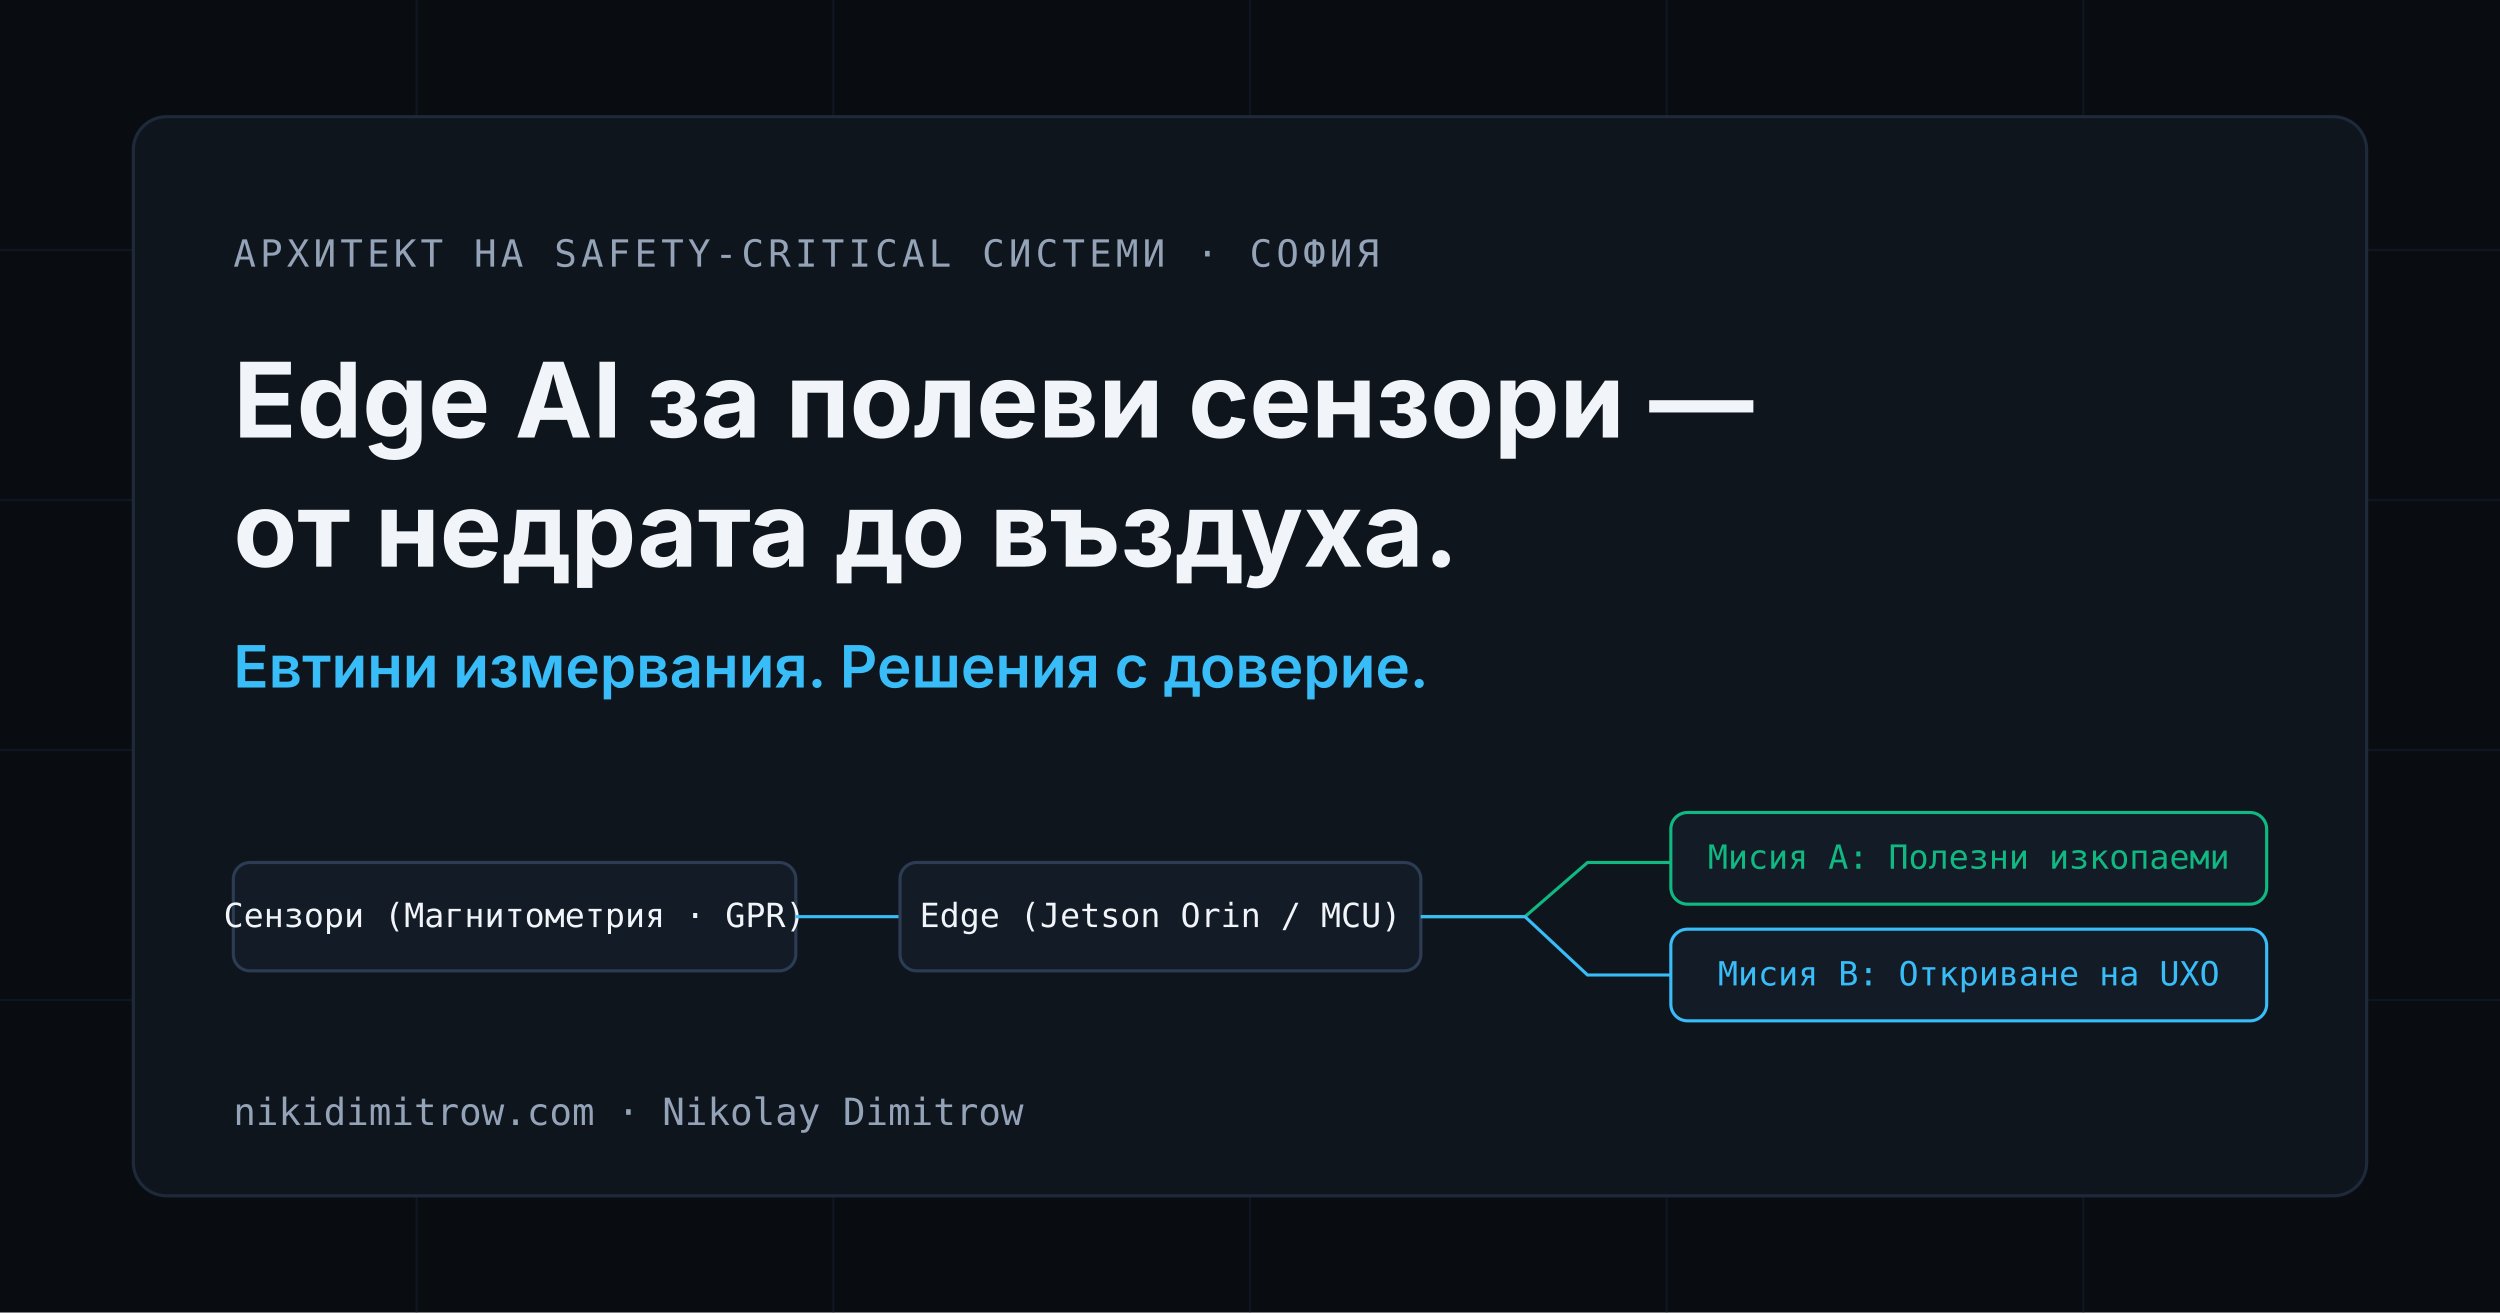
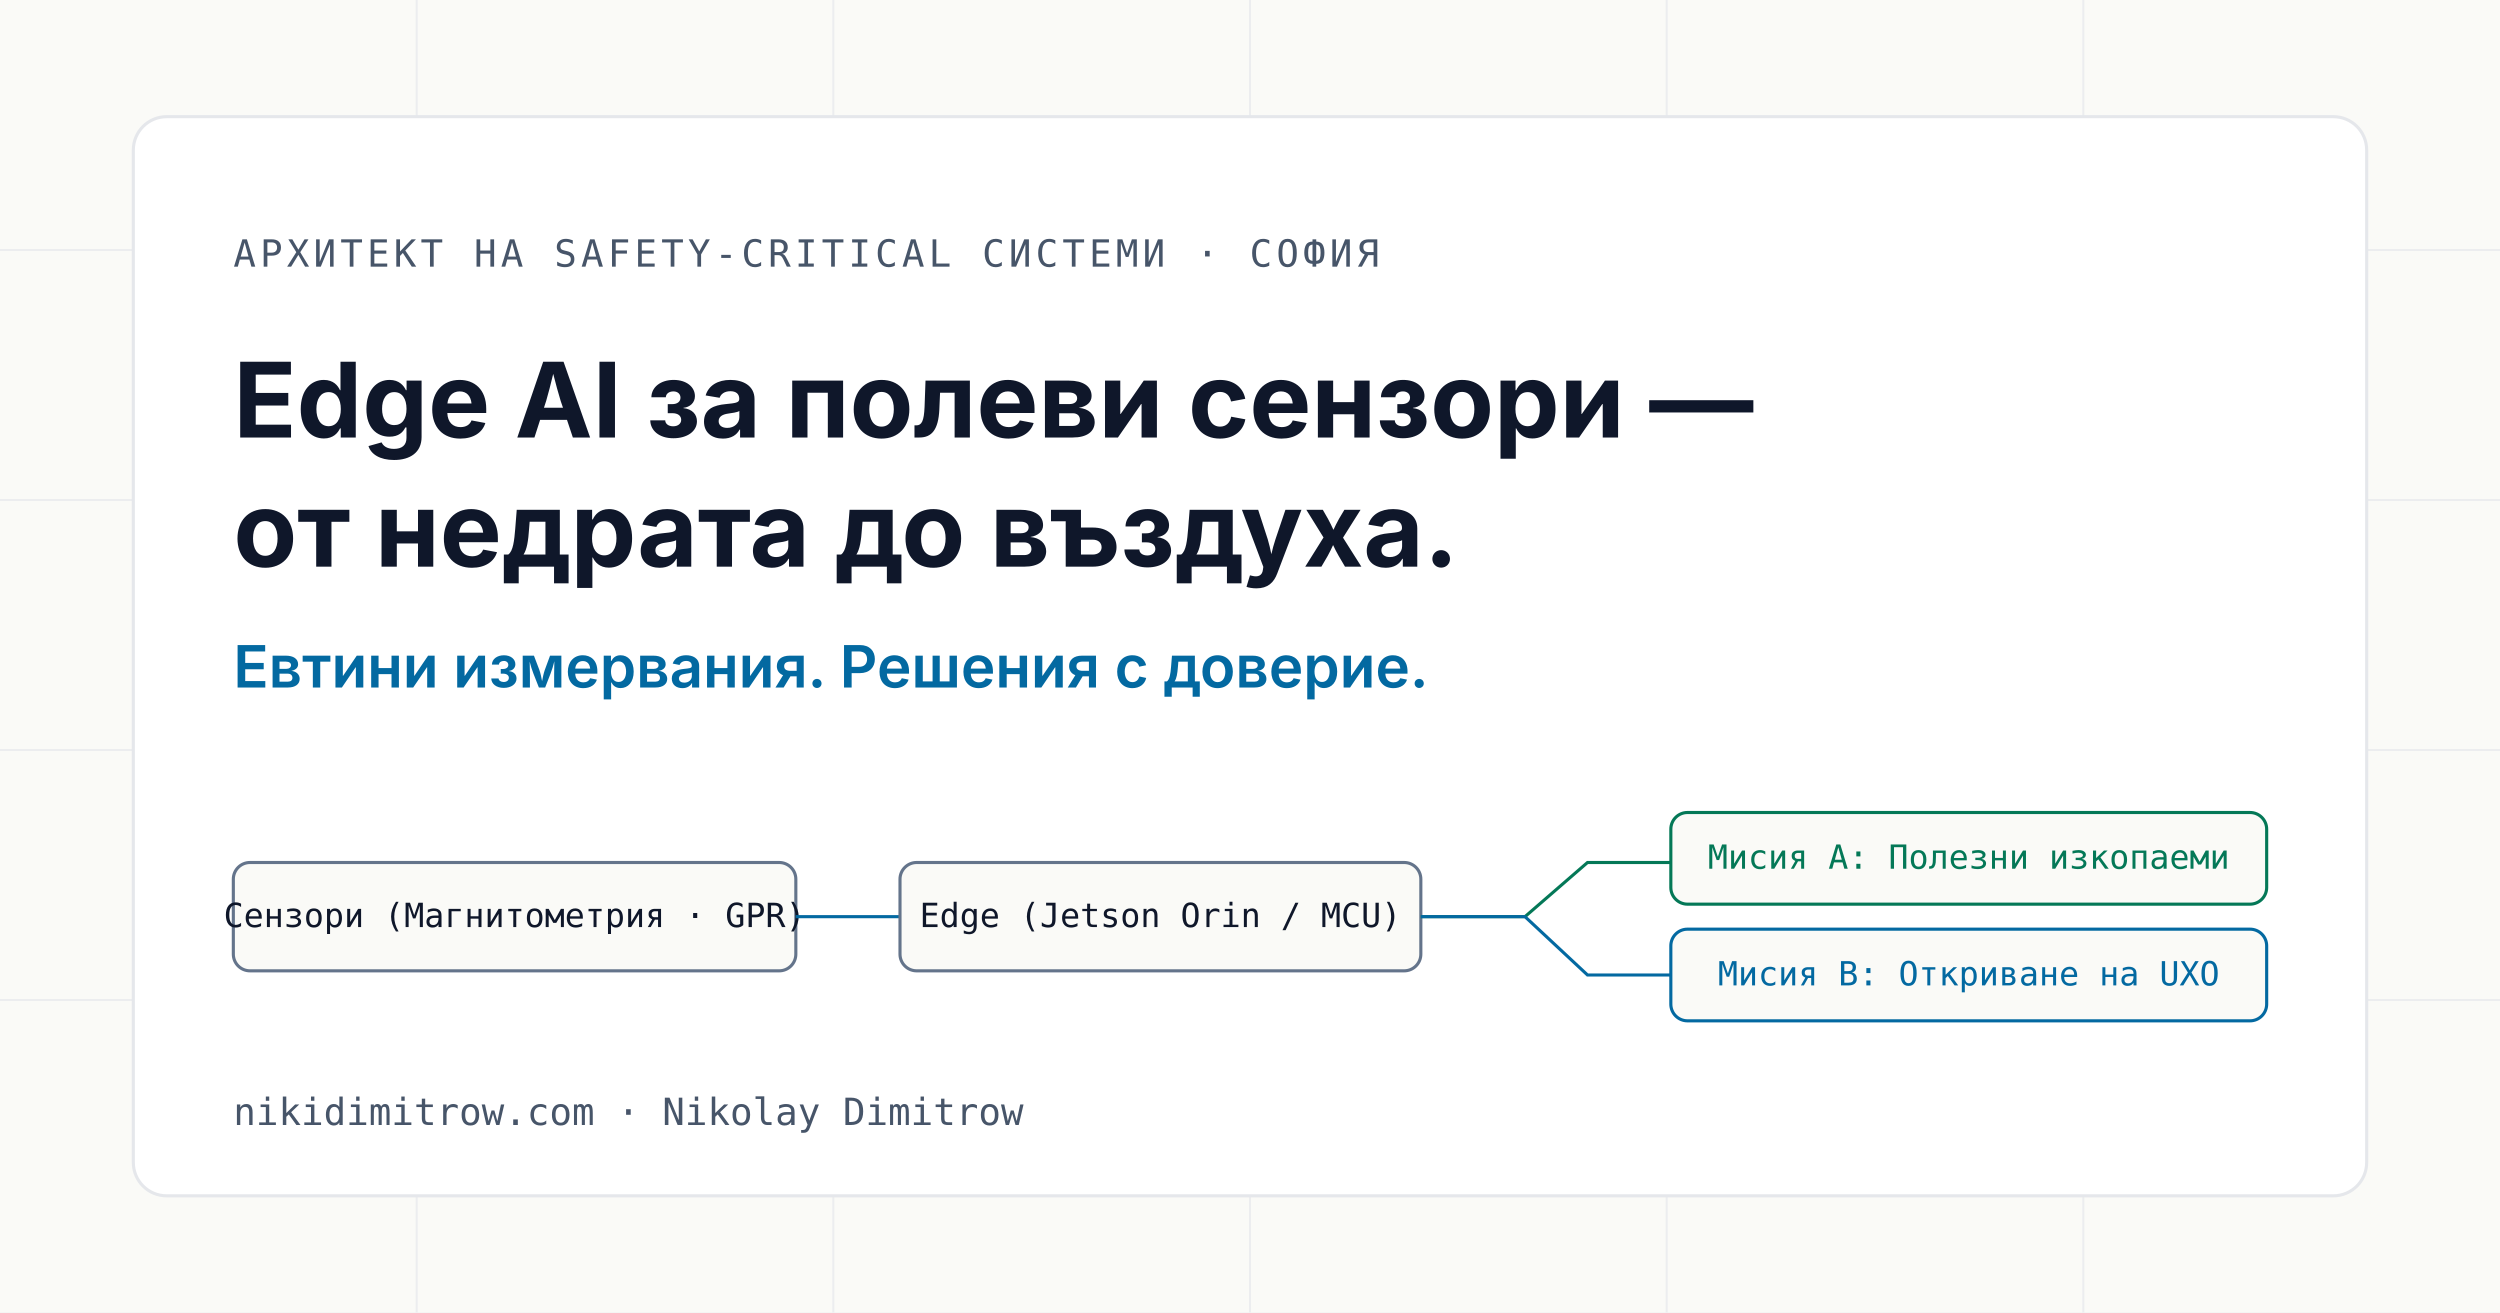
<svg xmlns="http://www.w3.org/2000/svg" width="1200" height="630" viewBox="0 0 1200 630">
-   <rect width="1200" height="630" fill="#090d12" />
-   <g stroke="#1e293b" stroke-width="1" opacity="0.35">
+   <rect width="1200" height="630" fill="#FAFAF7" />
+   <g stroke="#E5E7EB" stroke-width="1" opacity="0.65">
    <line x1="0" y1="120" x2="1200" y2="120" />
    <line x1="0" y1="240" x2="1200" y2="240" />
    <line x1="0" y1="360" x2="1200" y2="360" />
    <line x1="0" y1="480" x2="1200" y2="480" />
    <line x1="200" y1="0" x2="200" y2="630" />
    <line x1="400" y1="0" x2="400" y2="630" />
    <line x1="600" y1="0" x2="600" y2="630" />
    <line x1="800" y1="0" x2="800" y2="630" />
    <line x1="1000" y1="0" x2="1000" y2="630" />
  </g>
-   <rect x="64" y="56" width="1072" height="518" rx="16" fill="#0f151d" stroke="#1e293b" stroke-width="1.5" />
-   <text x="112" y="128" fill="#94a3b8" font-family="ui-monospace, Menlo, Consolas, monospace" font-size="18" letter-spacing="2">АРХИТЕКТ НА SAFETY-CRITICAL СИСТЕМИ · СОФИЯ</text>
-   <text x="112" y="210" fill="#f1f5f9" font-family="system-ui, -apple-system, Segoe UI, sans-serif" font-size="50" font-weight="700">Edge AI за полеви сензори —</text>
-   <text x="112" y="272" fill="#f1f5f9" font-family="system-ui, -apple-system, Segoe UI, sans-serif" font-size="50" font-weight="700">от недрата до въздуха.</text>
-   <text x="112" y="330" fill="#38bdf8" font-family="system-ui, -apple-system, Segoe UI, sans-serif" font-size="28" font-weight="600">Евтини измервания. Решения с доверие.</text>
+   <rect x="64" y="56" width="1072" height="518" rx="16" fill="#FFFFFF" stroke="#E5E7EB" stroke-width="1.5" />
+   <text x="112" y="128" fill="#475569" font-family="ui-monospace, Menlo, Consolas, monospace" font-size="18" letter-spacing="2">АРХИТЕКТ НА SAFETY-CRITICAL СИСТЕМИ · СОФИЯ</text>
+   <text x="112" y="210" fill="#0F172A" font-family="system-ui, -apple-system, Segoe UI, sans-serif" font-size="50" font-weight="700">Edge AI за полеви сензори —</text>
+   <text x="112" y="272" fill="#0F172A" font-family="system-ui, -apple-system, Segoe UI, sans-serif" font-size="50" font-weight="700">от недрата до въздуха.</text>
+   <text x="112" y="330" fill="#0369A1" font-family="system-ui, -apple-system, Segoe UI, sans-serif" font-size="28" font-weight="600">Евтини измервания. Решения с доверие.</text>
  <g transform="translate(112, 392)" font-family="ui-monospace, Menlo, Consolas, monospace" font-size="16">
-     <rect x="0" y="22" width="270" height="52" rx="8" fill="#131b26" stroke="#2b3c54" stroke-width="1.5" />
-     <text x="135" y="53" fill="#f1f5f9" text-anchor="middle">Сензори (Магнитометрия · GPR)</text>
-     <line x1="270" y1="48" x2="320" y2="48" stroke="#38bdf8" stroke-width="1.5" />
-     <rect x="320" y="22" width="250" height="52" rx="8" fill="#131b26" stroke="#2b3c54" stroke-width="1.5" />
-     <text x="445" y="53" fill="#f1f5f9" text-anchor="middle">Edge (Jetson Orin / MCU)</text>
-     <path d="M 570 48 L 620 48 L 650 22 L 690 22" fill="none" stroke="#10b981" stroke-width="1.5" />
-     <path d="M 570 48 L 620 48 L 650 76 L 690 76" fill="none" stroke="#38bdf8" stroke-width="1.5" />
-     <rect x="690" y="-2" width="286" height="44" rx="8" fill="#131b26" stroke="#10b981" stroke-width="1.5" />
-     <text x="833" y="25" fill="#10b981" text-anchor="middle">Мисия A: Полезни изкопаеми</text>
-     <rect x="690" y="54" width="286" height="44" rx="8" fill="#131b26" stroke="#38bdf8" stroke-width="1.5" />
-     <text x="833" y="81" fill="#38bdf8" text-anchor="middle">Мисия B: Откриване на UXO</text>
+     <rect x="0" y="22" width="270" height="52" rx="8" fill="#FAFAF7" stroke="#64748B" stroke-width="1.5" />
+     <text x="135" y="53" fill="#0F172A" text-anchor="middle">Сензори (Магнитометрия · GPR)</text>
+     <line x1="270" y1="48" x2="320" y2="48" stroke="#0369A1" stroke-width="1.5" />
+     <rect x="320" y="22" width="250" height="52" rx="8" fill="#FAFAF7" stroke="#64748B" stroke-width="1.5" />
+     <text x="445" y="53" fill="#0F172A" text-anchor="middle">Edge (Jetson Orin / MCU)</text>
+     <path d="M 570 48 L 620 48 L 650 22 L 690 22" fill="none" stroke="#047857" stroke-width="1.5" />
+     <path d="M 570 48 L 620 48 L 650 76 L 690 76" fill="none" stroke="#0369A1" stroke-width="1.5" />
+     <rect x="690" y="-2" width="286" height="44" rx="8" fill="#FAFAF7" stroke="#047857" stroke-width="1.5" />
+     <text x="833" y="25" fill="#047857" text-anchor="middle">Мисия A: Полезни изкопаеми</text>
+     <rect x="690" y="54" width="286" height="44" rx="8" fill="#FAFAF7" stroke="#0369A1" stroke-width="1.5" />
+     <text x="833" y="81" fill="#0369A1" text-anchor="middle">Мисия B: Откриване на UXO</text>
  </g>
-   <text x="112" y="540" fill="#94a3b8" font-family="ui-monospace, Menlo, Consolas, monospace" font-size="18">nikidimitrow.com · Nikolay Dimitrow</text>
+   <text x="112" y="540" fill="#475569" font-family="ui-monospace, Menlo, Consolas, monospace" font-size="18">nikidimitrow.com · Nikolay Dimitrow</text>
</svg>
